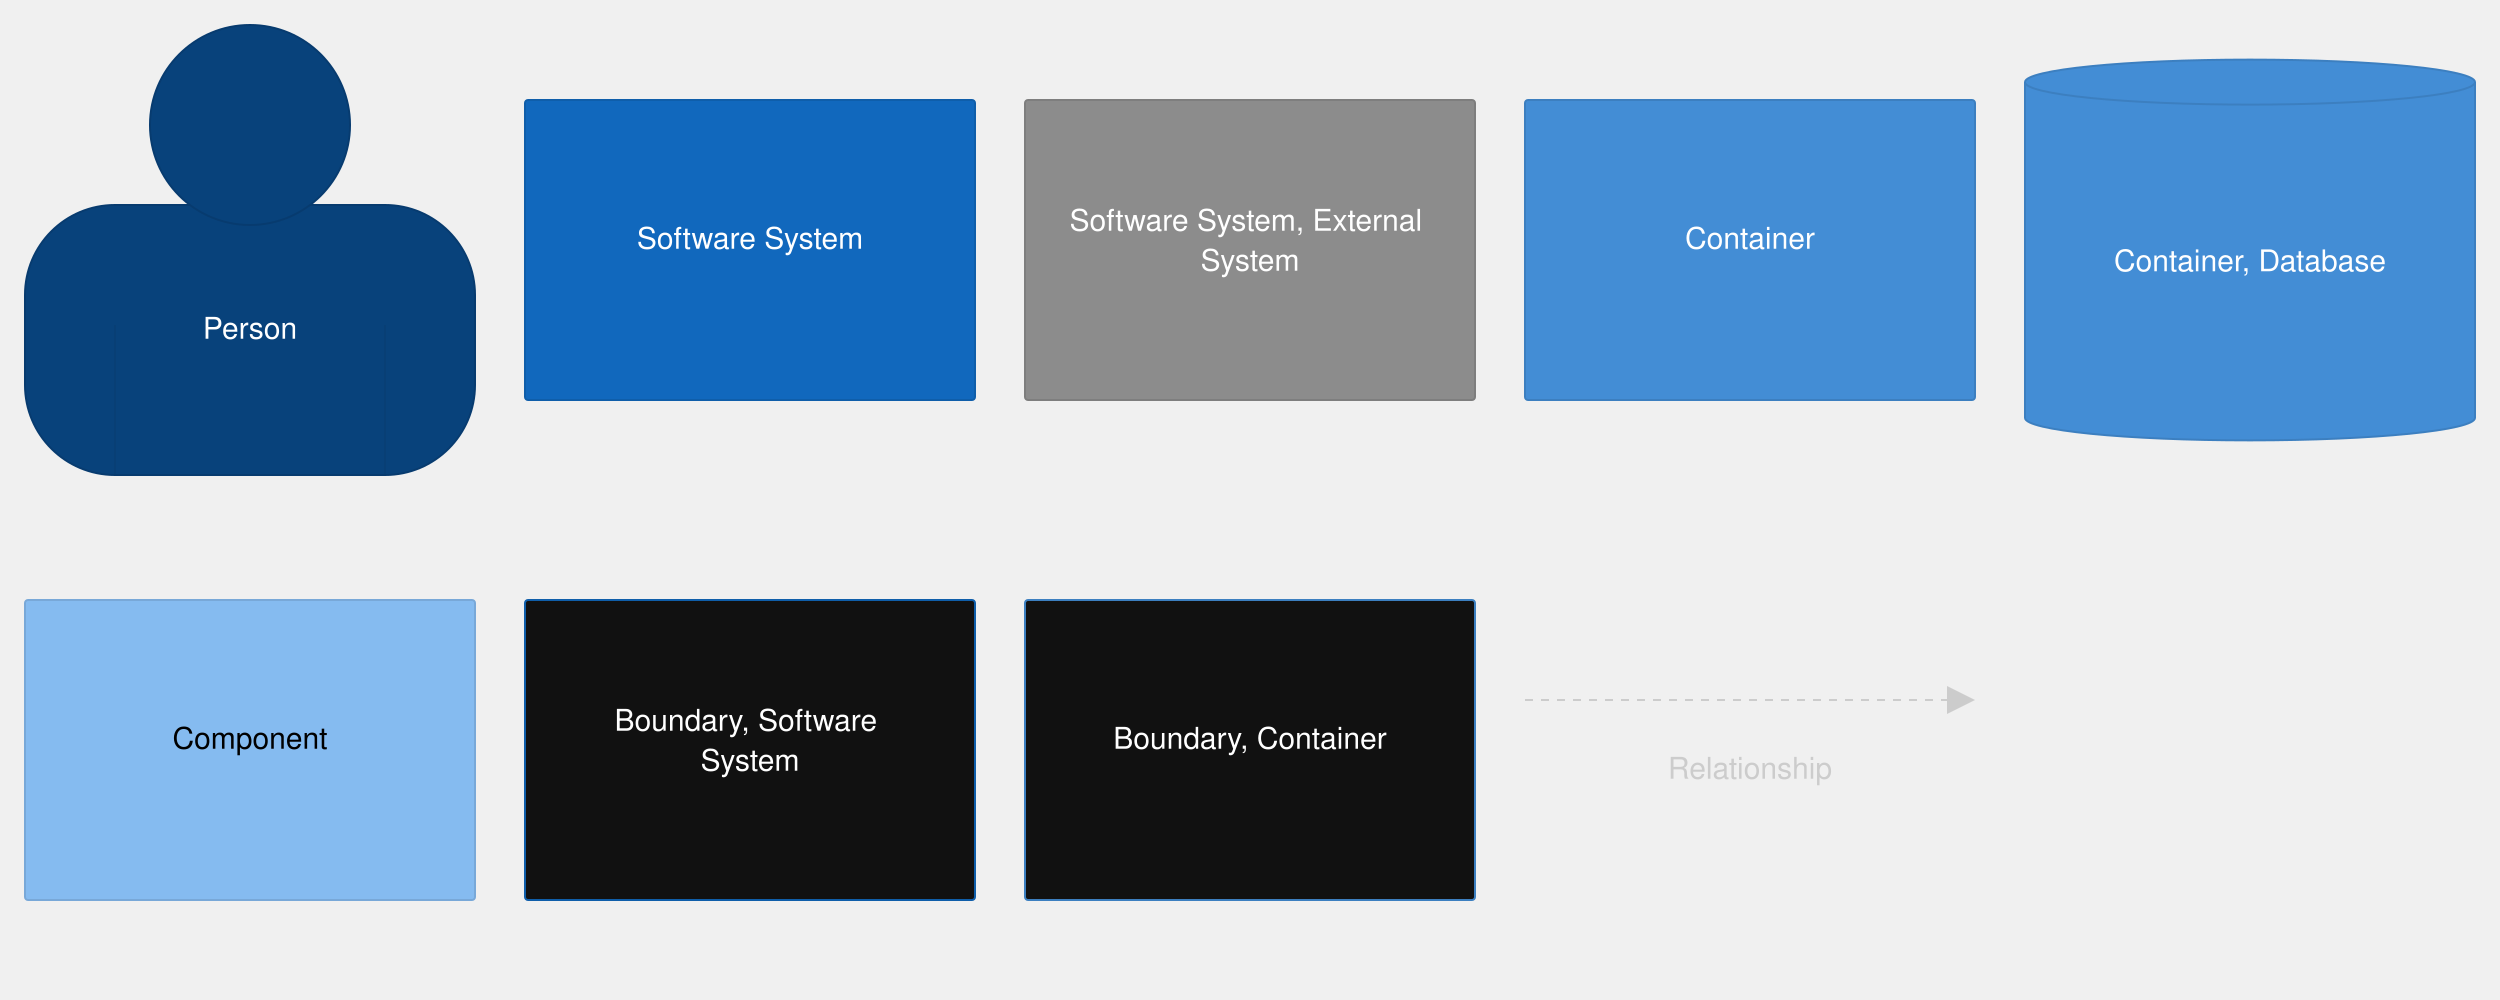
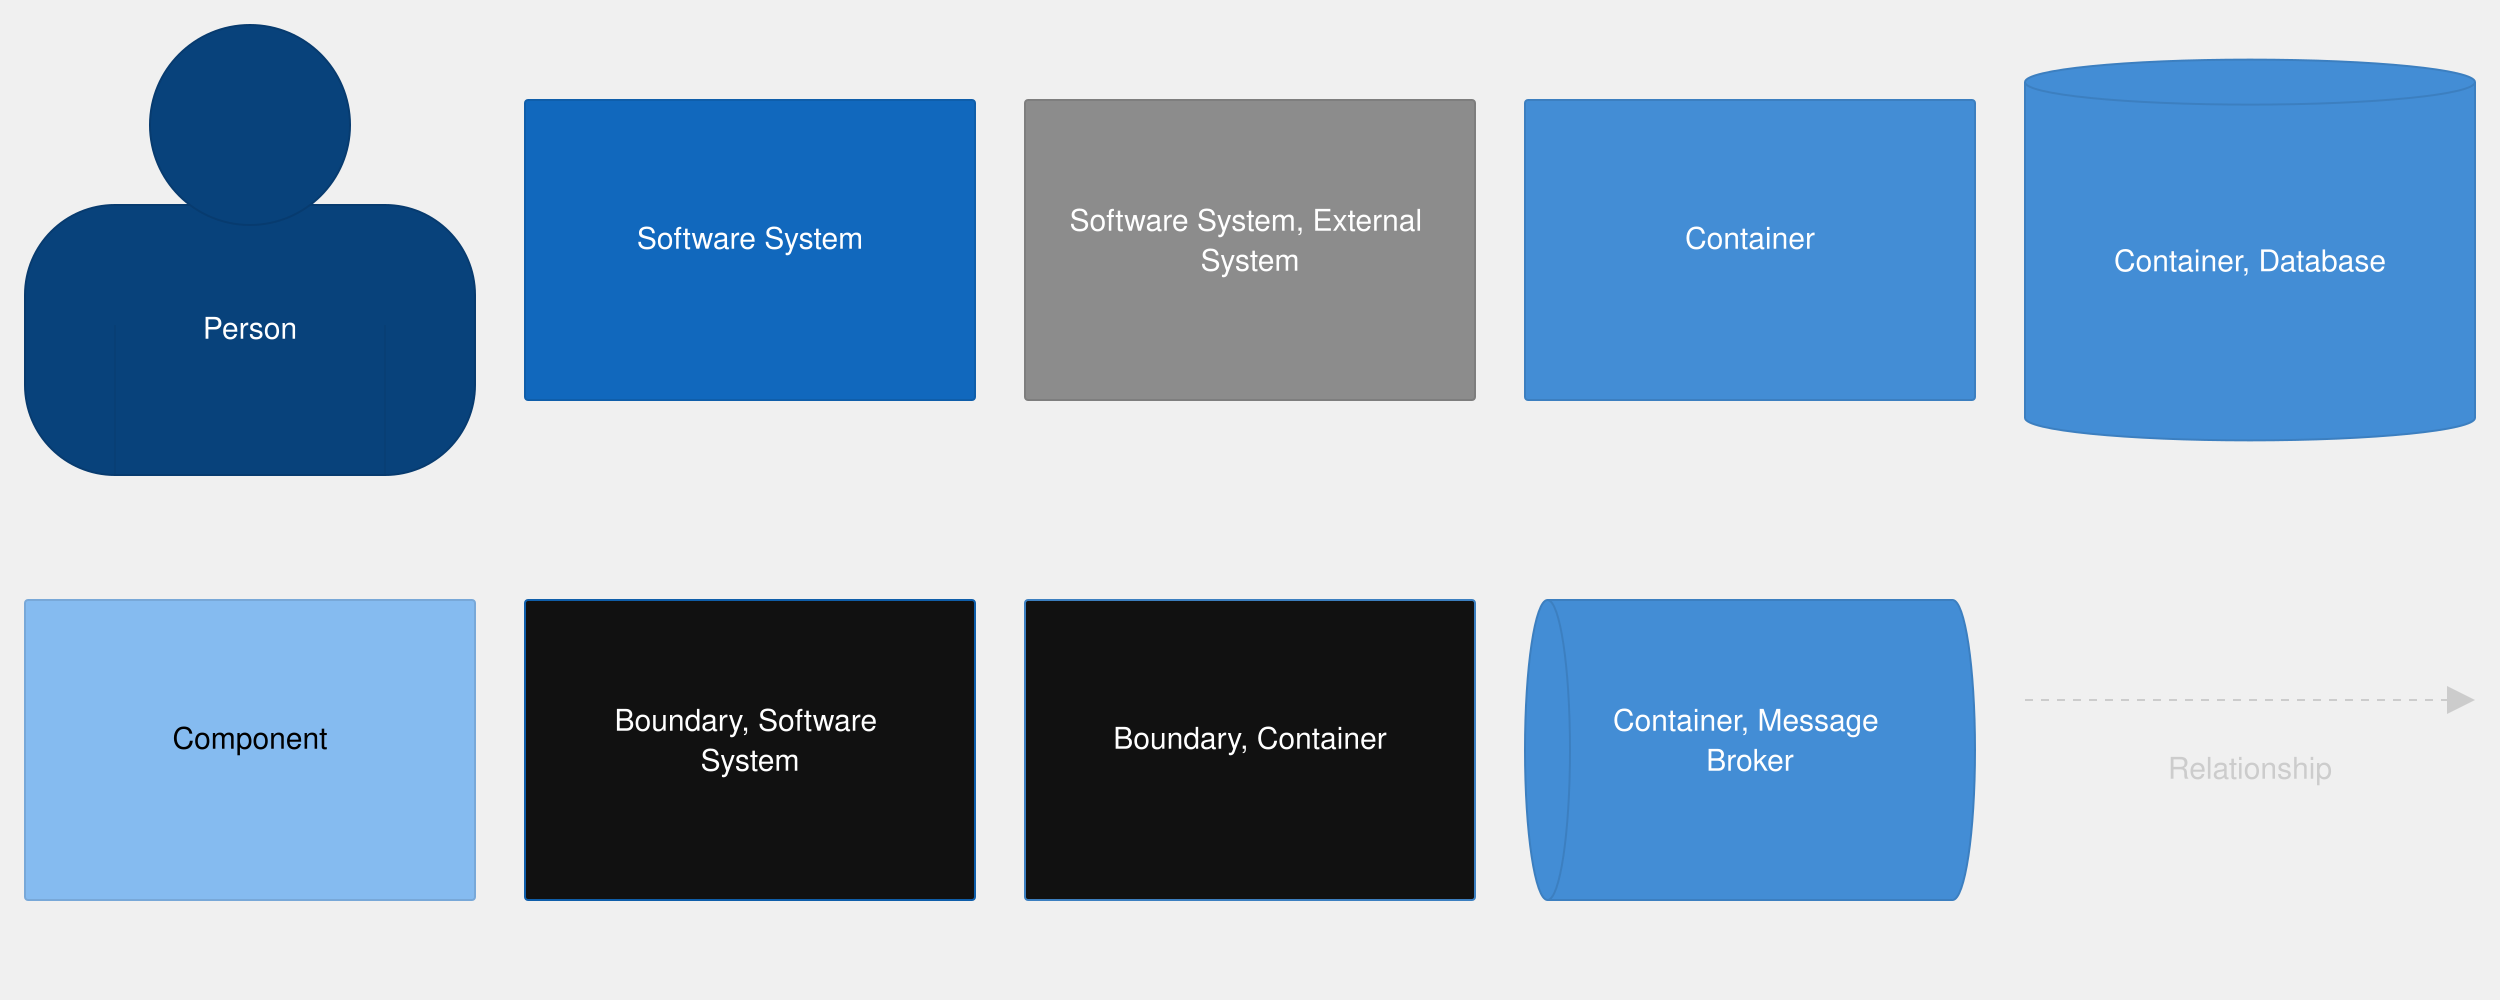
<svg xmlns="http://www.w3.org/2000/svg" version="1.1" viewBox="0 0 2500 1000" style="background: #111111">
  <g transform="translate(25,25)">
    <rect x="0" y="180" width="450" height="270" rx="90" fill="#08427b" stroke-width="2" stroke="#073b6f" stroke-dasharray="" />
    <circle cx="225" cy="100" r="100" fill="#08427b" stroke-width="2" stroke="#073b6f" stroke-dasharray="" />
    <line x1="90" y1="300" x2="90" y2="450" stroke-width="1" stroke="#073b6f" stroke-dasharray="" />
    <line x1="360" y1="300" x2="360" y2="450" stroke-width="1" stroke="#073b6f" stroke-dasharray="" />
    <text x="225" y="260" text-anchor="middle" dominant-baseline="hanging" fill="#ffffff" font-size="30px" font-family="Tahoma, Verdana, Helvetica, Arial">
      <tspan x="225" dy="40px">Person</tspan>
    </text>
  </g>
  <g transform="translate(525,100)">
    <rect width="450" height="300" rx="3" ry="3" x="0" y="0" fill="#1168bd" stroke-width="2" stroke="#0f5eaa" stroke-dasharray="" />
    <text x="225" y="95" text-anchor="middle" dominant-baseline="hanging" fill="#ffffff" font-size="30px" font-family="Tahoma, Verdana, Helvetica, Arial">
      <tspan x="225" dy="40px">Software System</tspan>
    </text>
  </g>
  <g transform="translate(1025,100)">
    <rect width="450" height="300" rx="3" ry="3" x="0" y="0" fill="#8c8c8c" stroke-width="2" stroke="#7e7e7e" stroke-dasharray="" />
    <text x="225" y="77" text-anchor="middle" dominant-baseline="hanging" fill="#ffffff" font-size="30px" font-family="Tahoma, Verdana, Helvetica, Arial">
      <tspan x="225" dy="40px">Software System, External</tspan>
      <tspan x="225" dy="40px">System</tspan>
    </text>
  </g>
  <g transform="translate(1525,100)">
    <rect width="450" height="300" rx="3" ry="3" x="0" y="0" fill="#438dd5" stroke-width="2" stroke="#3c7fc0" stroke-dasharray="" />
    <text x="225" y="95" text-anchor="middle" dominant-baseline="hanging" fill="#ffffff" font-size="30px" font-family="Tahoma, Verdana, Helvetica, Arial">
      <tspan x="225" dy="40px">Container</tspan>
    </text>
  </g>
  <g transform="translate(2025,59.61538)">
    <path d="M 0,22.5 a 225,22.5 0,0,0 450 0 a 225,22.5 0,0,0 -450 0 l 0,335.769 a 225,22.5 0,0,0 450 0 l 0,-335.769" fill="#438dd5" stroke-width="2" stroke="#3c7fc0" stroke-dasharray="" />
    <text x="225" y="157.885" text-anchor="middle" dominant-baseline="hanging" fill="#ffffff" font-size="30px" font-family="Tahoma, Verdana, Helvetica, Arial">
      <tspan x="225" dy="40px">Container, Database</tspan>
    </text>
  </g>
  <g transform="translate(25,600)">
    <rect width="450" height="300" rx="3" ry="3" x="0" y="0" fill="#85bbf0" stroke-width="2" stroke="#78a8d8" stroke-dasharray="" />
    <text x="225" y="95" text-anchor="middle" dominant-baseline="hanging" fill="#000000" font-size="30px" font-family="Tahoma, Verdana, Helvetica, Arial">
      <tspan x="225" dy="40px">Component</tspan>
    </text>
  </g>
  <g transform="translate(525,600)">
    <rect width="450" height="300" rx="3" ry="3" x="0" y="0" fill="#111111" stroke-width="2" stroke="#0f5eaa" stroke-dasharray="" />
    <text x="225" y="77" text-anchor="middle" dominant-baseline="hanging" fill="#ffffff" font-size="30px" font-family="Tahoma, Verdana, Helvetica, Arial">
      <tspan x="225" dy="40px">Boundary, Software</tspan>
      <tspan x="225" dy="40px">System</tspan>
    </text>
  </g>
  <g transform="translate(1025,600)">
    <rect width="450" height="300" rx="3" ry="3" x="0" y="0" fill="#111111" stroke-width="2" stroke="#3c7fc0" stroke-dasharray="" />
    <text x="225" y="95" text-anchor="middle" dominant-baseline="hanging" fill="#ffffff" font-size="30px" font-family="Tahoma, Verdana, Helvetica, Arial">
      <tspan x="225" dy="40px">Boundary, Container</tspan>
    </text>
  </g>
-   <g transform="translate(1525,670)">
+   <g transform="translate(2025,670)">
    <path d="M422,0 L422,44 L450,30 L 422,16" style="fill:#cccccc" />
    <path d="M0,30 L422,30" style="stroke:#cccccc; stroke-width: 2; fill: none; stroke-dasharray: 8 8;" />
    <text x="225" y="55" text-anchor="middle" dominant-baseline="hanging" fill="#cccccc" font-size="30px" font-family="Tahoma, Verdana, Helvetica, Arial">
      <tspan x="225" dy="40px">Relationship</tspan>
    </text>
  </g>
+   <g transform="translate(1525,600)">
+     <ellipse cx="427.5" cy="150" rx="22.5" ry="150" fill="#438dd5" stroke-width="2" stroke="#3c7fc0" />
+     <rect x="22.5" y="0" width="405" height="300" fill="#438dd5" stroke="none" />
+     <line x1="22.5" y1="0" x2="427.5" y2="0" stroke="#3c7fc0" stroke-width="2" />
+     <line x1="22.5" y1="300" x2="427.5" y2="300" stroke="#3c7fc0" stroke-width="2" />
+     <ellipse cx="22.5" cy="150" rx="22.5" ry="150" fill="#438dd5" stroke-width="2" stroke="#3c7fc0" />
+     <text x="225" y="77" text-anchor="middle" dominant-baseline="hanging" fill="#ffffff" font-size="30px" font-family="Tahoma, Verdana, Helvetica, Arial">
+       <tspan x="225" dy="40px">Container, Message</tspan>
+       <tspan x="225" dy="40px">Broker</tspan>
+     </text>
+   </g>
</svg>
